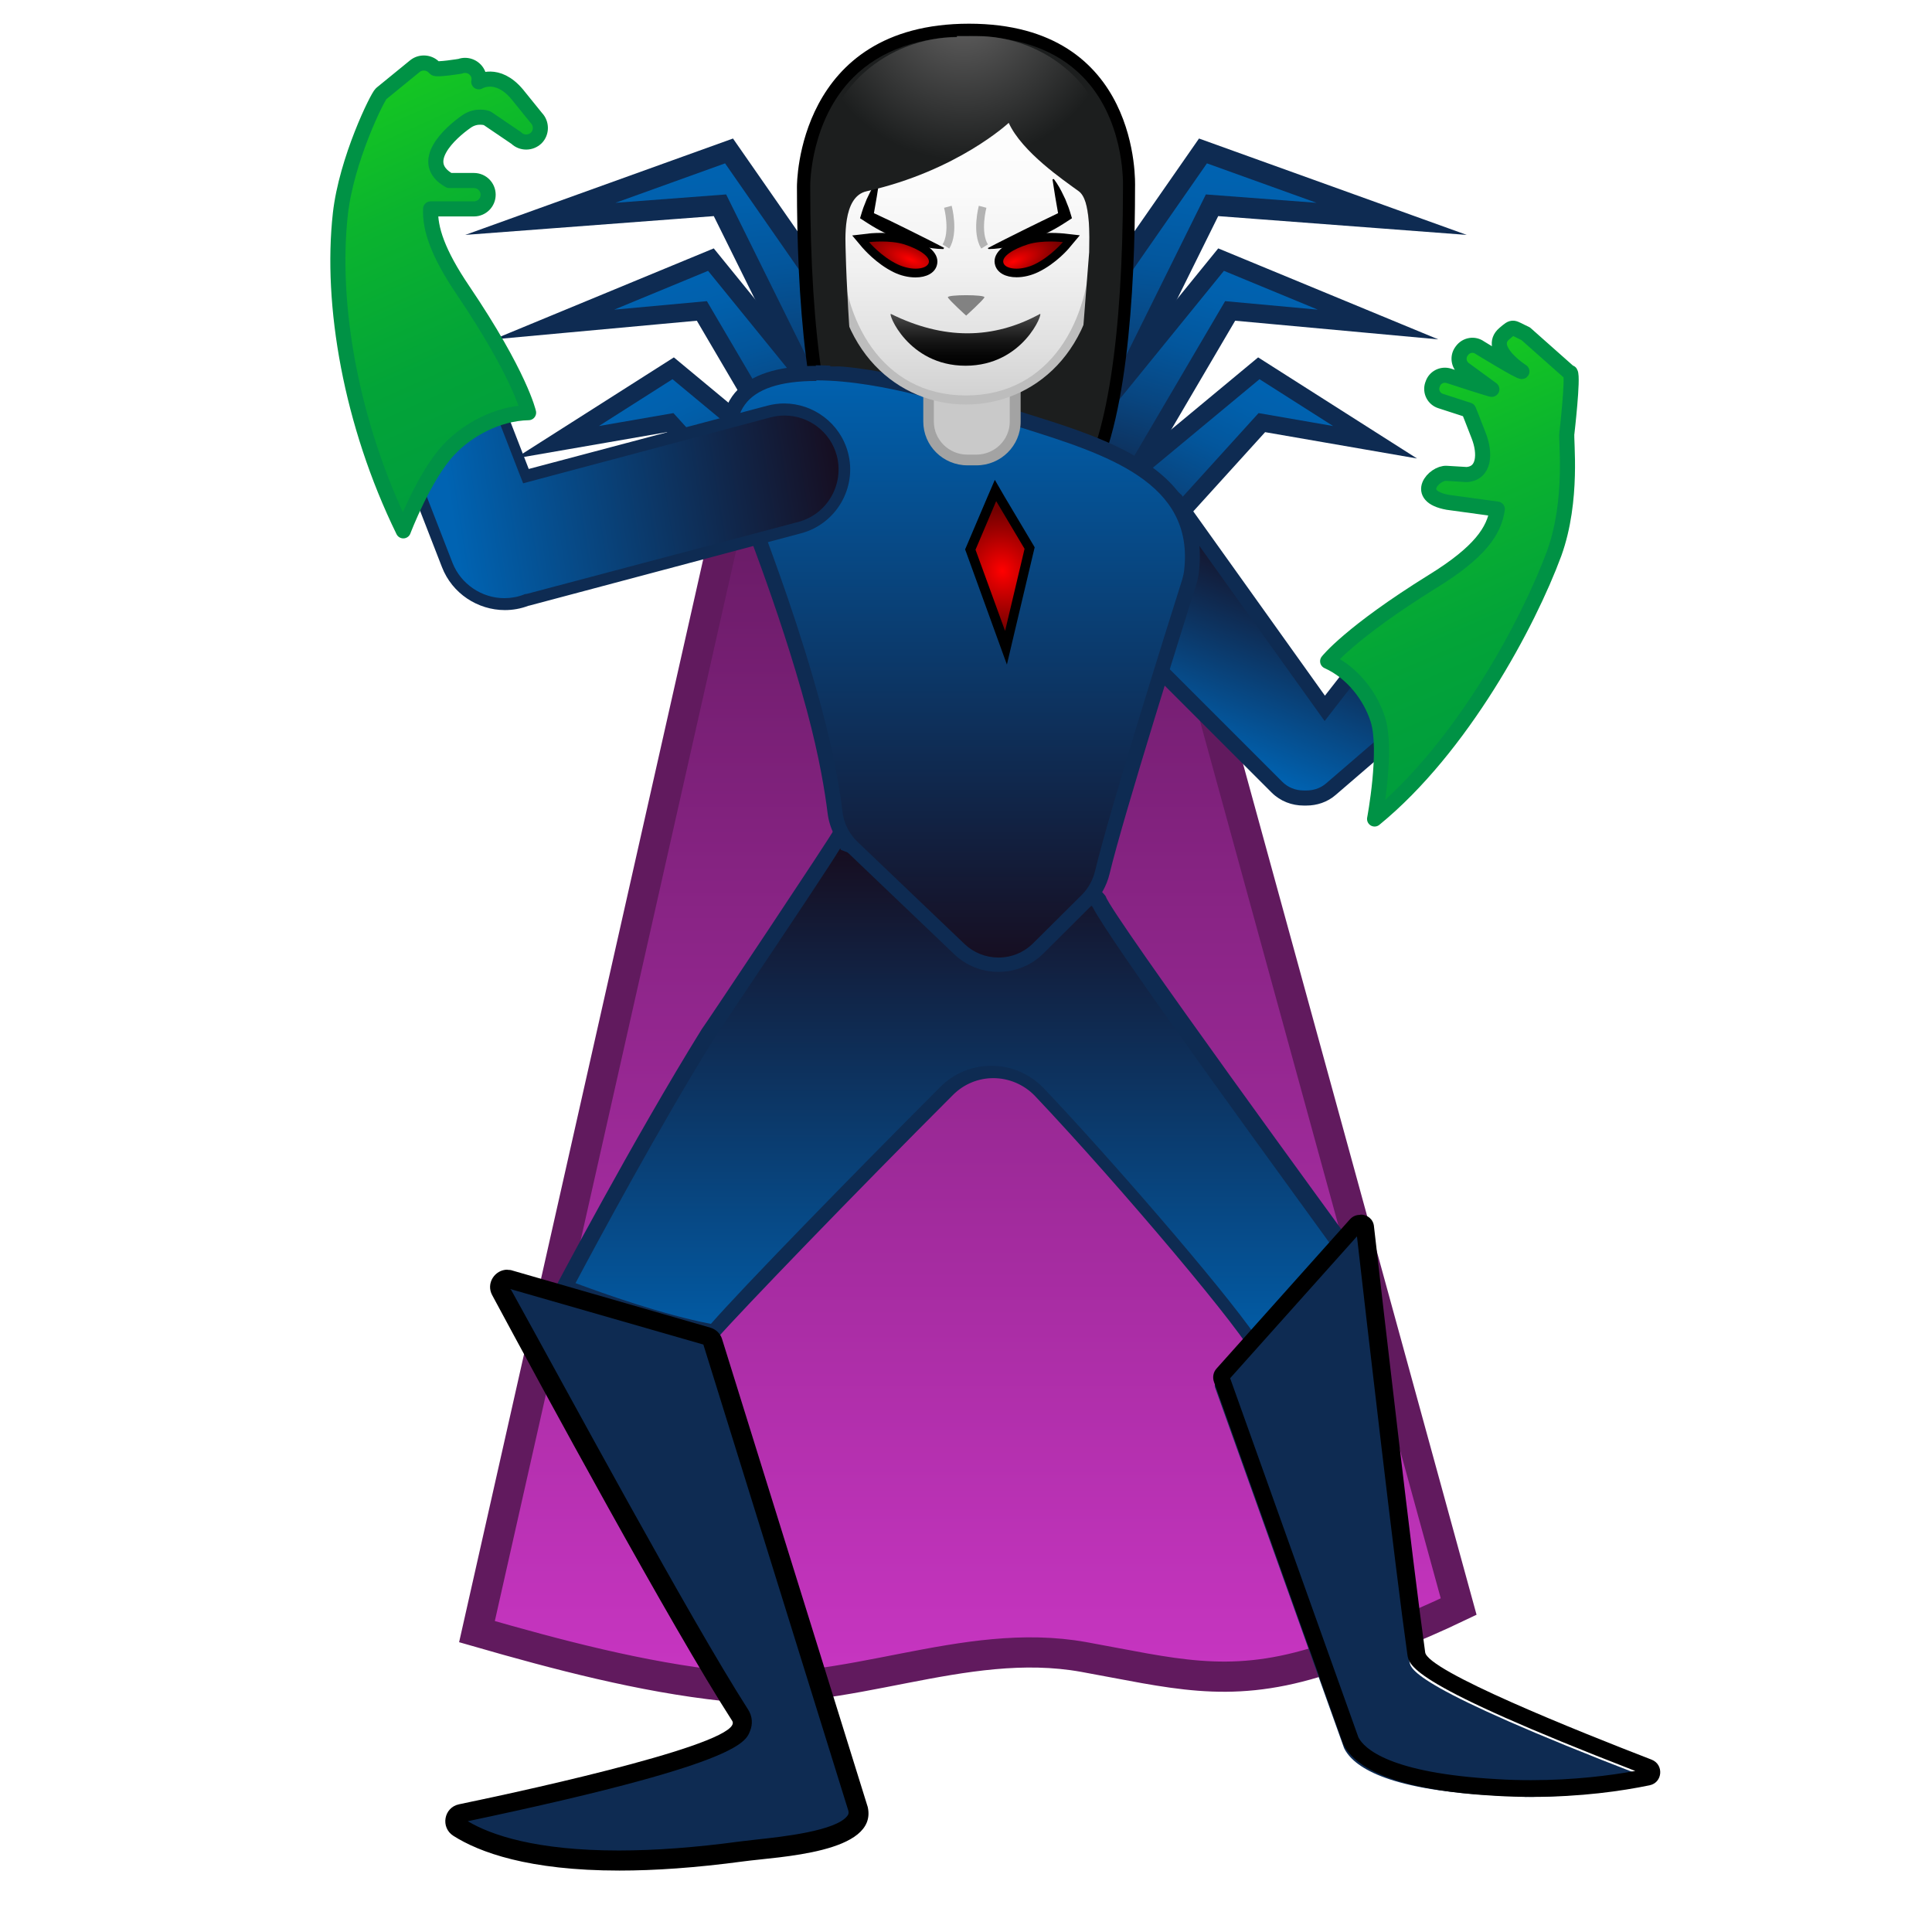
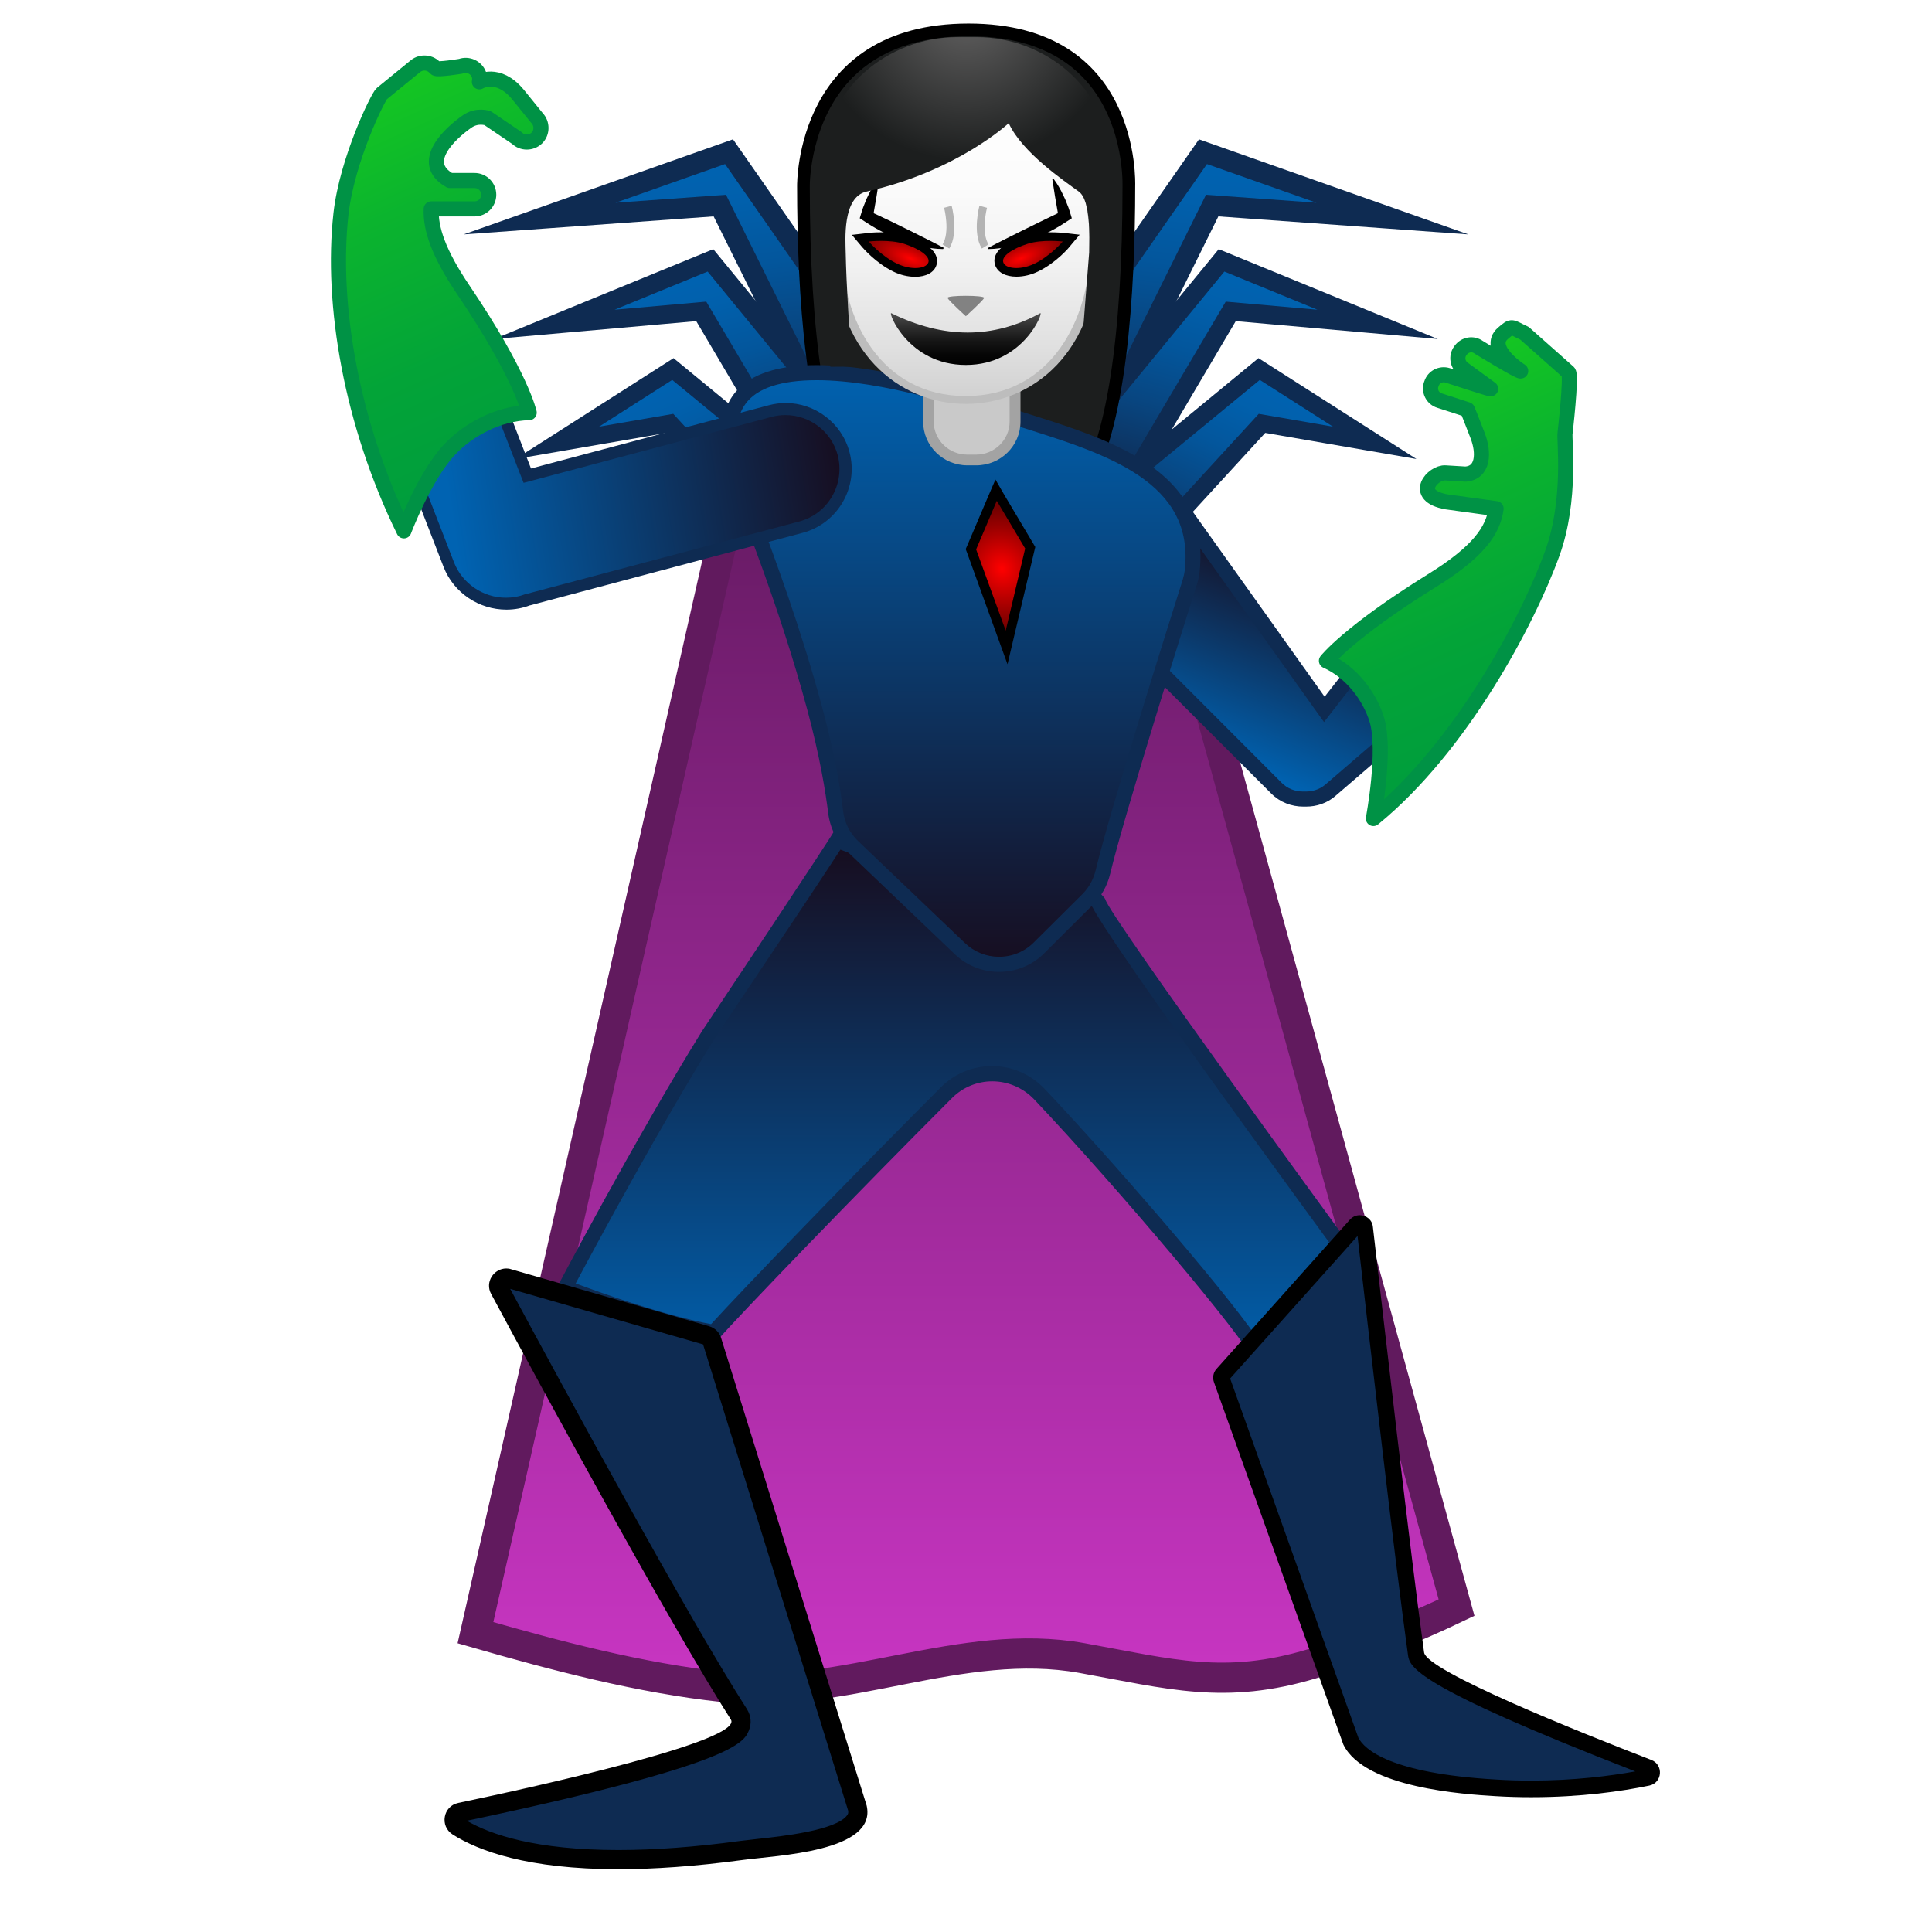
<svg xmlns="http://www.w3.org/2000/svg" xmlns:xlink="http://www.w3.org/1999/xlink" enable-background="new 0 0 128 128" viewBox="0 0 128 128">
-   <radialGradient id="a" cx="241" cy="-23.6" gradientTransform="matrix(.796 .0001 -.0001 .796 -128 19.1)" gradientUnits="userSpaceOnUse" r="12.9">
+   <radialGradient id="a" cx="240.81" cy="-23.6" gradientTransform="matrix(.796 .0001 -.0001 .796 -127.66 19.1)" gradientUnits="userSpaceOnUse" r="12.95">
    <stop offset=".004" stop-color="#656464" />
    <stop offset="1" stop-color="#1c1e1e" />
  </radialGradient>
-   <linearGradient id="b" gradientUnits="userSpaceOnUse" x1="64" x2="64" y1="34.3" y2="111">
+   <linearGradient id="b" gradientUnits="userSpaceOnUse" x1="64" x2="64" y1="34.33" y2="110.86">
    <stop offset="0" stop-color="#691b66" />
    <stop offset="1" stop-color="#c735c1" />
  </linearGradient>
  <linearGradient id="c">
    <stop offset=".003" stop-color="#0063b2" />
    <stop offset=".136" stop-color="#0160ac" />
    <stop offset=".311" stop-color="#03569c" />
    <stop offset=".508" stop-color="#084681" />
    <stop offset=".722" stop-color="#0e305b" />
    <stop offset=".948" stop-color="#15142b" />
    <stop offset="1" stop-color="#170d1f" />
  </linearGradient>
-   <linearGradient id="d" gradientTransform="matrix(1.07 -.128 .129 1.08 -16.3 -1.39)" gradientUnits="userSpaceOnUse" x1="58.6" x2="58.6" xlink:href="#c" y1="17.7" y2="39.9" />
-   <linearGradient id="e" gradientTransform="matrix(.992 -.279 .29 1.03 -24 6.94)" gradientUnits="userSpaceOnUse" x1="62.8" x2="62.8" xlink:href="#c" y1="27.3" y2="46.2" />
-   <linearGradient id="f" gradientTransform="matrix(.909 -.417 .417 .909 -28.4 25.5)" gradientUnits="userSpaceOnUse" x1="66.8" x2="66.8" xlink:href="#c" y1="29.6" y2="47.7" />
-   <linearGradient id="g" gradientTransform="matrix(-1.07 -.128 -.129 1.08 225 -1.39)" gradientUnits="userSpaceOnUse" x1="133" x2="133" xlink:href="#c" y1="26.6" y2="48.8" />
-   <linearGradient id="h" gradientTransform="matrix(-.992 -.279 -.29 1.03 233 6.94)" gradientUnits="userSpaceOnUse" x1="138" x2="138" xlink:href="#c" y1="47.7" y2="66.6" />
-   <linearGradient id="i" gradientTransform="matrix(-.909 -.417 -.417 .909 237 25.5)" gradientUnits="userSpaceOnUse" x1="140" x2="140" xlink:href="#c" y1="63.3" y2="81.4" />
+   <linearGradient id="d" gradientTransform="matrix(1.0651 -.1281 .1293 1.0755 -16.28 -1.39)" gradientUnits="userSpaceOnUse" x1="58.57" x2="58.57" xlink:href="#c" y1="17.7" y2="39.9" />
+   <linearGradient id="e" gradientTransform="matrix(.9919 -.2786 .2895 1.0307 -24.04 6.94)" gradientUnits="userSpaceOnUse" x1="62.77" x2="62.77" xlink:href="#c" y1="27.32" y2="46.18" />
+   <linearGradient id="f" gradientTransform="matrix(.909 -.4169 .4169 .909 -28.43 25.46)" gradientUnits="userSpaceOnUse" x1="66.79" x2="66.79" xlink:href="#c" y1="29.59" y2="47.66" />
+   <linearGradient id="g" gradientTransform="matrix(-1.0651 -.1281 -.1293 1.0755 225.13 -1.39)" gradientUnits="userSpaceOnUse" x1="133.39" x2="133.39" xlink:href="#c" y1="26.61" y2="48.81" />
+   <linearGradient id="h" gradientTransform="matrix(-.9919 -.2786 -.2895 1.0307 232.88 6.94)" gradientUnits="userSpaceOnUse" x1="138.32" x2="138.32" xlink:href="#c" y1="47.74" y2="66.6" />
+   <linearGradient id="i" gradientTransform="matrix(-.909 -.4169 -.4169 .909 237.28 25.46)" gradientUnits="userSpaceOnUse" x1="140.28" x2="140.28" xlink:href="#c" y1="63.3" y2="81.36" />
  <linearGradient id="j">
    <stop offset=".003" stop-color="#0063b2" />
    <stop offset="1" stop-color="#170d1f" />
  </linearGradient>
-   <linearGradient id="k" gradientUnits="userSpaceOnUse" x1="78.8" x2="84.3" xlink:href="#j" y1="49.6" y2="36.3" />
-   <linearGradient id="l" gradientUnits="userSpaceOnUse" x1="63.2" x2="63.2" y1="56" y2="91.6">
+   <linearGradient id="k" gradientUnits="userSpaceOnUse" x1="78.82" x2="84.27" xlink:href="#j" y1="49.59" y2="36.31" />
+   <linearGradient id="l" gradientUnits="userSpaceOnUse" x1="63.18" x2="63.18" y1="56.03" y2="91.61">
    <stop offset="0" stop-color="#170d1f" />
    <stop offset=".997" stop-color="#0063b2" />
  </linearGradient>
-   <linearGradient id="m" gradientUnits="userSpaceOnUse" x1="63.7" x2="63.7" xlink:href="#j" y1="24" y2="64.2" />
-   <linearGradient id="n" gradientUnits="userSpaceOnUse" x1="64" x2="64" y1="26.3" y2="4.96">
+   <linearGradient id="m" gradientUnits="userSpaceOnUse" x1="63.68" x2="63.68" xlink:href="#j" y1="23.98" y2="64.17" />
+   <linearGradient id="n" gradientUnits="userSpaceOnUse" x1="63.99" x2="63.99" y1="26.32" y2="4.96">
    <stop offset="0" stop-color="#d1d1d1" />
    <stop offset=".155" stop-color="#e0e0e0" />
    <stop offset=".408" stop-color="#f1f1f1" />
    <stop offset=".679" stop-color="#fcfcfc" />
    <stop offset="1" stop-color="#fff" />
  </linearGradient>
-   <linearGradient id="o" gradientUnits="userSpaceOnUse" x1="64" x2="64" y1="20.8" y2="24.2">
+   <linearGradient id="o" gradientUnits="userSpaceOnUse" x1="63.99" x2="63.99" y1="20.76" y2="24.19">
    <stop offset="0" stop-color="#4d4d4d" />
    <stop offset=".255" stop-color="#2f2f2f" />
-     <stop offset=".542" stop-color="#151515" />
+     <stop offset=".541" stop-color="#151515" />
    <stop offset=".799" stop-color="#060606" />
    <stop offset="1" />
  </linearGradient>
  <linearGradient id="p">
    <stop offset=".003" stop-color="#f00" />
    <stop offset=".072" stop-color="#f50000" />
    <stop offset=".712" stop-color="#980000" />
    <stop offset="1" stop-color="#730000" />
  </linearGradient>
-   <radialGradient id="q" cx="60.5" cy="17.1" gradientTransform="matrix(.926 .377 -.15 .368 6.87 -11.9)" gradientUnits="userSpaceOnUse" r="3.38" xlink:href="#p" />
-   <radialGradient id="r" cx="129" cy="17.4" gradientTransform="matrix(-.926 .377 .15 .368 184 -37.7)" gradientUnits="userSpaceOnUse" r="3.38" xlink:href="#p" />
-   <radialGradient id="s" cx="59.7" cy="34.3" gradientTransform="matrix(.965 -.0175 .0701 1.04 6.39 3.19)" gradientUnits="userSpaceOnUse" r="3.84" xlink:href="#p" />
-   <linearGradient id="t" gradientUnits="userSpaceOnUse" x1="29.5" x2="55.5" xlink:href="#j" y1="31.9" y2="27.8" />
+   <radialGradient id="q" cx="60.47" cy="17.09" gradientTransform="matrix(.9263 .3768 -.1497 .368 6.87 -11.94)" gradientUnits="userSpaceOnUse" r="3.38" xlink:href="#p" />
+   <radialGradient id="r" cx="128.53" cy="17.39" gradientTransform="matrix(-.9263 .3768 .1497 .368 184.11 -37.71)" gradientUnits="userSpaceOnUse" r="3.38" xlink:href="#p" />
+   <radialGradient id="s" cx="59.68" cy="34.33" gradientTransform="matrix(.9649 -.0175 .0701 1.0351 6.39 3.19)" gradientUnits="userSpaceOnUse" r="3.84" xlink:href="#p" />
+   <linearGradient id="t" gradientUnits="userSpaceOnUse" x1="29.49" x2="55.54" xlink:href="#j" y1="31.87" y2="27.85" />
  <linearGradient id="u">
    <stop offset="0" stop-color="#17cb1f" />
    <stop offset=".356" stop-color="#0bb42e" />
    <stop offset=".719" stop-color="#03a438" />
    <stop offset=".997" stop-color="#009e3c" />
  </linearGradient>
-   <linearGradient id="v" gradientUnits="userSpaceOnUse" x1="23.4" x2="35" xlink:href="#u" y1="4.27" y2="30" />
-   <linearGradient id="w" gradientUnits="userSpaceOnUse" x1="90.5" x2="101" xlink:href="#u" y1="24.1" y2="48.2" />
-   <path d="m48.8 31.8-17.2 76.3c5.32 1.53 10.9 3.01 16.4 3.6 8.01.87 15.8-3.36 23.8-1.92 5.83 1.05 9.46 2.13 15.3.37 3.26-.98 6.47-2.24 9.54-3.71l-20.5-74.7h-27.2z" fill="url(#b)" stroke="#611a5e" stroke-miterlimit="10" stroke-width="2" />
+   <linearGradient id="v" gradientUnits="userSpaceOnUse" x1="23.42" x2="35.03" xlink:href="#u" y1="4.27" y2="30.01" />
+   <linearGradient id="w" gradientUnits="userSpaceOnUse" x1="90.52" x2="101.4" xlink:href="#u" y1="24.08" y2="48.21" />
+   <path d="m48.75 31.83-17.25 76.34c5.32 1.53 10.92 3.01 16.42 3.6 8.01.87 15.75-3.36 23.76-1.92 5.83 1.05 9.46 2.13 15.28.37 3.26-.98 6.47-2.24 9.54-3.71l-20.5-74.68z" fill="url(#b)" stroke="#611a5e" stroke-miterlimit="10" stroke-width="2" />
  <g stroke="#0e2b52" stroke-miterlimit="10">
-     <path d="m35.8 14.5 12.5-4.5 16 23-6.7.6-9.9-20z" fill="url(#d)" stroke-width="1.37" />
-     <path d="m36.7 21.5 10.4-4.3 14.3 17.6-5.8 1.3-9.1-15.5z" fill="url(#e)" stroke-width="1.23" />
-     <path d="m36.9 29.3 7.7-4.9 15.9 13.2-5.4 2.2-10.7-11.8z" fill="url(#f)" stroke-width="1.17" />
-     <path d="m92.2 14.5-12.5-4.5-16 23 6.7.6 9.9-20z" fill="url(#g)" stroke-width="1.37" />
-     <path d="m91.3 21.5-10.4-4.3-14.3 17.6 5.8 1.3 9.1-15.5z" fill="url(#h)" stroke-width="1.23" />
-     <path d="m91.1 29.3-7.7-4.9-15.9 13.2 5.4 2.2 10.7-11.8z" fill="url(#i)" stroke-width="1.17" />
+     <path d="m35.75 14.48 12.55-4.43 16.01 22.96-6.75.54-9.87-19.93z" fill="url(#d)" stroke-width="1.37" />
+     <path d="m36.73 21.49 10.34-4.24 14.37 17.52-5.82 1.37-9.16-15.51z" fill="url(#e)" stroke-width="1.23" />
+     <path d="m36.92 29.34 7.66-4.89 15.93 13.11-5.37 2.21-10.75-11.72z" fill="url(#f)" stroke-width="1.17" />
+     <path d="m92.25 14.48-12.55-4.43-16.01 22.96 6.75.54 9.87-19.93z" fill="url(#g)" stroke-width="1.37" />
+     <path d="m91.27 21.49-10.34-4.24-14.37 17.52 5.82 1.37 9.16-15.51z" fill="url(#h)" stroke-width="1.23" />
+     <path d="m91.08 29.34-7.66-4.89-15.93 13.11 5.37 2.21 10.75-11.72z" fill="url(#i)" stroke-width="1.17" />
  </g>
-   <path d="m59.3 33.8s-1.9-.1-2.85-1.42c-2.06-2.86-3.19-10-3.19-20.1 0-.46.07-4.58 2.98-7.49 1.88-1.89 4.56-2.85 7.96-2.85 3.37 0 6.01.94 7.83 2.8 2.74 2.8 2.8 6.74 2.79 7.51 0 10.1-1.13 17.3-3.19 20.1-.93 1.29-2.74 1.41-2.86 1.42l-4.73-.01-4.74.02z" fill="#1c1e1e" />
-   <path d="m64.2 2.4c3.26 0 5.79.9 7.53 2.68 2.68 2.73 2.68 6.76 2.67 7.24 0 10-1.1 17.1-3.11 19.9-.83 1.15-2.53 1.25-2.51 1.25l-4.74-.01-4.7.01c-.02 0-1.72-.1-2.55-1.25-2.01-2.79-3.11-9.84-3.11-19.9 0-.18.02-4.35 2.85-7.19 1.81-1.81 4.39-2.72 7.67-2.72m0-.84c-11.4 0-11.4 10.6-11.4 10.8 0 6.86.52 16.5 3.27 20.4 1.09 1.51 3.19 1.59 3.19 1.59l4.74-.01 4.74.01s2.1-.08 3.19-1.59c2.74-3.81 3.27-13.5 3.27-20.4 0-.17.41-10.8-11-10.8z" />
-   <path d="m86.3 53c-.67 0-1.3-.25-1.76-.72l-14.1-14.1c-.97-.97-.97-2.56 0-3.54l1.95-1.94c.31-.31.99-.49 1.87-.49 1.44 0 3.04.47 3.64 1.07l9.84 13.8 3.19-4.09c.38-.32.96-.53 1.56-.53.73 0 1.42.32 1.9.87l.22.25c.43.5.64 1.15.59 1.82s-.35 1.27-.86 1.71l-6.19 5.33c-.45.38-1.01.59-1.63.59h-.18z" fill="url(#k)" />
-   <path d="m74.3 32.6c1.36 0 2.74.45 3.24.88l9.44 13.2.78 1.09.82-1.06 2.71-3.48c.35-.27.78-.42 1.23-.42.59 0 1.14.25 1.52.69l.22.25c.72.84.63 2.1-.21 2.82l-6.19 5.33c-.45.39-.96.47-1.31.47h-.18c-.54 0-1.04-.2-1.41-.57l-14.1-14.1c-.78-.78-.78-2.05 0-2.83l1.94-1.94c.17-.17.71-.34 1.52-.34m0-1c-.94 0-1.78.19-2.23.64l-1.94 1.94c-1.17 1.17-1.17 3.08 0 4.24l14.1 14.1c.58.58 1.35.86 2.12.86h.18c.69 0 1.39-.22 1.95-.71l6.19-5.33c1.25-1.08 1.39-2.98.32-4.23l-.22-.25c-.59-.69-1.43-1.04-2.28-1.04-.69 0-1.39.24-1.95.72l-2.78 3.56-9.5-13.3c-.73-.72-2.49-1.21-4-1.21z" fill="#0e2b52" />
-   <path d="m83.2 89.4c-1.68-2.64-9.48-11.8-14.3-16.9-.82-.86-1.93-1.34-3.12-1.34-1.14 0-2.22.45-3.02 1.25-6.19 6.2-13.5 13.8-15.4 15.9-3.62-.65-8.31-2.38-9.86-2.97 1.12-2.11 5.6-10.5 9.47-16.7.03-.05.45-.68 1.08-1.63 5.25-7.88 6.92-10.4 7.46-11.3.99.35 3.94 1.48 8.28 3.93.76.43 1.54.65 2.31.65 2.25 0 3.81-1.83 4.5-2.82.22.24.54.58 1 1.06.47.5 1.12 1.17 1.23 1.32.88 1.9 12.2 17.5 16.1 22.8-.7 1.08-3.34 4.98-5.71 6.75z" fill="url(#l)" />
-   <path d="m55.7 56.3c1.23.46 3.97 1.58 7.83 3.76.84.47 1.7.71 2.55.71 2.12 0 3.68-1.46 4.54-2.55.17.18.37.39.6.63.45.47 1.07 1.12 1.18 1.27-.01-.01-.1-.14-.14-.33.22 1.04 8.74 12.8 16 22.8-.84 1.26-2.99 4.33-5 6.02-2.36-3.43-10.1-12.3-14.1-16.5-.92-.96-2.15-1.5-3.48-1.5-1.28 0-2.48.5-3.38 1.4-6 6.01-13.1 13.3-15.2 15.7-3.19-.61-7.12-2.01-8.97-2.7 1.44-2.71 5.58-10.4 9.18-16.2.04-.07.45-.68 1.07-1.61 4.65-6.93 6.52-9.75 7.29-11m-.43-1.21c-.04.2-8.65 13.1-8.75 13.2-4.5 7.25-9.75 17.2-9.75 17.2s6.25 2.5 10.8 3.25c1.53-1.75 9.16-9.66 15.6-16.1.74-.74 1.7-1.11 2.67-1.11 1 0 2.01.4 2.76 1.18 5.55 5.86 14.2 16.1 14.5 17.3 2.97-1.89 6.5-7.5 6.5-7.5s-16-21.9-16.3-23c-.04-.18-2.69-2.8-2.73-3 0 0-1.69 3.18-4.44 3.18-.63 0-1.32-.17-2.06-.58-5.5-3.1-8.75-4.1-8.75-4.1z" fill="#0e2b52" />
-   <path d="m66.2 63.9c-.97 0-1.89-.37-2.59-1.04l-7.1-6.78c-.63-.6-1.03-1.4-1.13-2.26-.17-1.42-.55-3.75-1.38-6.86-1.4-5.21-3.1-9.75-4.22-12.8-.41-1.1-.73-1.96-.91-2.52-.75-2.32-.7-4.08.13-5.22.85-1.17 2.58-1.77 5.12-1.77 4.58 0 10.2 1.97 10.2 1.99 1.08.41 2.26.78 3.51 1.17 5.56 1.75 11.9 3.73 11.1 10-.02.21-.08.44-.15.69-.8 2.51-4.81 15.3-5.76 19.2-.17.7-.52 1.33-1.01 1.82-.83.82-2.06 2.05-3.21 3.2-.72.71-1.66 1.1-2.66 1.1z" fill="url(#m)" />
-   <path d="m54.1 25.2c4.49 0 10 1.94 10 1.95 1.1.42 2.29.79 3.55 1.18 5.64 1.77 11.5 3.61 10.8 9.48-.02.18-.07.38-.13.6-.8 2.52-4.82 15.3-5.77 19.3-.15.61-.45 1.15-.88 1.58-.83.82-2.07 2.05-3.22 3.2-.61.61-1.43.95-2.3.95-.84 0-1.64-.32-2.25-.9l-7.1-6.78c-.54-.52-.89-1.21-.98-1.96-.17-1.43-.55-3.79-1.4-6.93-1.41-5.23-3.11-9.79-4.23-12.8-.41-1.09-.73-1.95-.9-2.49-.7-2.16-.68-3.77.06-4.77.75-1.04 2.34-1.57 4.72-1.57m0-1c-4.21 0-7.67 1.6-5.73 7.64.66 2.06 3.2 8.1 5.12 15.2.83 3.1 1.2 5.41 1.37 6.79.12.98.57 1.88 1.28 2.56l7.1 6.78c.82.79 1.88 1.18 2.94 1.18 1.09 0 2.17-.41 3-1.24 1.15-1.15 2.39-2.38 3.21-3.2.57-.56.96-1.27 1.15-2.05.95-3.96 5-16.8 5.75-19.2.08-.25.14-.52.17-.78.95-8.14-8.9-9.42-15-11.7 0 0-5.67-2.02-10.4-2.02z" fill="#0e2b52" />
-   <path d="m64.1 30.5c-1.42 0-2.58-1.14-2.58-2.54v-3.19h5.74v3.19c0 1.4-1.16 2.54-2.58 2.54z" fill="#c9c9c9" />
-   <path d="m66.9 25.1v2.83c0 1.21-1 2.19-2.22 2.19h-.59c-1.22 0-2.22-.98-2.22-2.19v-2.83zm.71-.71h-6.44v3.54c0 1.6 1.31 2.9 2.93 2.9h.59c1.62 0 2.93-1.3 2.93-2.9v-3.54z" fill="#a3a3a3" />
-   <path d="m64 26.5c-4.09 0-8.5-3.17-8.5-10.1 0-5.58 3.25-11.6 8.5-11.6s8.5 6.02 8.5 11.6c-.01 6.96-4.41 10.1-8.5 10.1z" fill="url(#n)" />
-   <path d="m64 5.02c5.09 0 8.23 5.88 8.23 11.3 0 4.76-2.58 9.88-8.23 9.88s-8.23-5.12-8.23-9.88c-.01-5.45 3.14-11.3 8.23-11.3m0-.52c-4.55 0-8.76 4.86-8.76 11.9 0 6.96 4.34 10.4 8.76 10.4s8.76-3.44 8.76-10.4c-.01-7-4.22-11.9-8.76-11.9z" fill="#bdbdbd" />
-   <path d="m62.8 19.7c.08.19 1.21 1.21 1.21 1.21s1.13-1.02 1.21-1.21c.07-.19-2.5-.19-2.42 0z" fill="#828282" />
-   <path d="m68.9 20.8c-3.13 1.71-6.4 1.71-9.87 0-.24-.12 1.1 3.43 4.94 3.43s5.17-3.56 4.93-3.43z" fill="url(#o)" />
-   <path d="m62.5 16.5c-.24 0-.48-.02-.71-.05l-.34-.05-.33-.07c-.22-.04-.43-.11-.65-.17s-.42-.13-.63-.2c-.82-.31-1.61-.69-2.35-1.17l-.51-.33.13-.43c.06-.19.12-.37.2-.55l.11-.28.13-.27c.08-.18.18-.36.28-.54s.22-.35.35-.53l.09.02c-.06.38-.12.77-.18 1.15l-.2 1.15-.04-.08 1.17.55 1.18.58 1.18.59c.39.19.78.4 1.17.6z" />
-   <path d="m60.6 18c-.42 0-.89-.11-1.3-.31-1.13-.54-1.95-1.51-1.99-1.55l-.34-.41.52-.06s.36-.04.85-.04c.63 0 1.17.07 1.6.21s1.46.52 1.75 1.09c.08.17.1.34.05.5-.11.35-.54.57-1.14.57z" fill="url(#q)" />
-   <path d="m58.4 16c.46 0 1.03.04 1.51.19.97.31 1.75.81 1.62 1.23-.08.24-.42.38-.87.38-.35 0-.77-.09-1.18-.28-1.1-.52-1.9-1.48-1.9-1.48s.35-.04.82-.04m0-.57c-.5 0-.87.04-.89.05l-1.05.12.68.81c.04.04.9 1.06 2.08 1.63.45.22.96.34 1.43.34.73 0 1.26-.29 1.41-.77.24-.75-.48-1.46-1.98-1.95-.45-.16-1.02-.23-1.68-.23z" />
-   <path d="m65.5 16.5c.24 0 .48-.02.71-.05l.34-.05.33-.07c.22-.04.43-.11.65-.17s.42-.13.63-.2c.82-.31 1.61-.69 2.35-1.17l.51-.33-.13-.43c-.06-.19-.12-.37-.2-.55l-.11-.28-.13-.27c-.08-.18-.18-.36-.28-.54s-.22-.35-.35-.53l-.09.02c.06.38.12.77.18 1.15l.2 1.15.04-.08-1.18.57-1.18.58-1.18.59c-.39.19-.78.4-1.17.6z" />
-   <path d="m67.3 18c-.6 0-1.03-.21-1.14-.57-.05-.16-.03-.33.05-.5.29-.57 1.32-.96 1.75-1.09.43-.14.96-.21 1.6-.21.49 0 .85.04.85.04l.52.06-.34.4c-.04.04-.86 1.01-1.99 1.55-.41.2-.88.32-1.3.32z" fill="url(#r)" />
-   <path d="m69.6 16c.47 0 .82.04.82.04s-.81.96-1.89 1.48c-.41.19-.83.28-1.18.28-.45 0-.8-.14-.87-.38-.14-.42.64-.92 1.62-1.23.47-.15 1.04-.19 1.5-.19m0-.57c-.66 0-1.23.07-1.68.22-1.5.48-2.23 1.2-1.98 1.95.16.48.68.77 1.41.77.47 0 .97-.12 1.43-.34 1.19-.57 2.05-1.58 2.08-1.63l.68-.81-1.05-.12c-.02 0-.39-.04-.89-.04z" />
+   <path d="m59.27 33.84s-1.9-.1-2.85-1.42c-2.06-2.86-3.19-10-3.19-20.11 0-.46.07-4.58 2.98-7.49 1.88-1.89 4.56-2.85 7.96-2.85 3.37 0 6.01.94 7.83 2.8 2.74 2.8 2.8 6.74 2.79 7.51 0 10.14-1.13 17.28-3.19 20.13-.93 1.29-2.74 1.41-2.86 1.42l-4.73-.01z" fill="#1c1e1e" />
+   <path d="m64.17 2.4c3.26 0 5.79.9 7.53 2.68 2.68 2.73 2.68 6.76 2.67 7.24 0 10.02-1.1 17.08-3.11 19.86-.83 1.15-2.53 1.25-2.51 1.25l-4.74-.01-4.7.01c-.02 0-1.72-.1-2.55-1.25-2.01-2.79-3.11-9.84-3.11-19.87 0-.18.02-4.35 2.85-7.19 1.81-1.81 4.39-2.72 7.67-2.72m0-.84c-11.45 0-11.36 10.59-11.36 10.76 0 6.86.52 16.54 3.27 20.35 1.09 1.51 3.19 1.59 3.19 1.59l4.74-.01 4.74.01s2.1-.08 3.19-1.59c2.74-3.81 3.27-13.5 3.27-20.35 0-.17.41-10.76-11.04-10.76z" />
+   <path d="m86.34 52.95c-.67 0-1.3-.25-1.76-.72l-14.14-14.14c-.97-.97-.97-2.56 0-3.54l1.95-1.94c.31-.31.99-.49 1.87-.49 1.44 0 3.04.47 3.64 1.07l9.84 13.81 3.19-4.09c.38-.32.96-.53 1.56-.53.73 0 1.42.32 1.9.87l.22.25c.43.5.64 1.15.59 1.82s-.35 1.27-.86 1.71l-6.19 5.33c-.45.38-1.01.59-1.63.59z" fill="url(#k)" />
+   <path d="m74.26 32.62c1.36 0 2.74.45 3.24.88l9.44 13.25.78 1.09.82-1.06 2.71-3.48c.35-.27.78-.42 1.23-.42.59 0 1.14.25 1.52.69l.22.25c.72.84.63 2.1-.21 2.82l-6.19 5.33c-.45.39-.96.47-1.31.47h-.03-.03-.12c-.54 0-1.04-.2-1.41-.57l-14.12-14.14c-.78-.78-.78-2.05 0-2.83l1.94-1.94c.17-.17.71-.34 1.52-.34m0-1c-.94 0-1.78.19-2.23.64l-1.94 1.94c-1.17 1.17-1.17 3.08 0 4.24l14.14 14.14c.58.58 1.35.86 2.12.86h.17.01c.69 0 1.39-.22 1.95-.71l6.19-5.33c1.25-1.08 1.39-2.98.32-4.23l-.22-.25c-.59-.69-1.43-1.04-2.28-1.04-.69 0-1.39.24-1.95.72l-2.78 3.56-9.5-13.33c-.73-.72-2.49-1.21-4-1.21z" fill="#0e2b52" />
+   <path d="m83.17 89.36c-1.68-2.64-9.48-11.79-14.32-16.87-.82-.86-1.93-1.34-3.12-1.34-1.14 0-2.22.45-3.02 1.25-6.19 6.2-13.52 13.79-15.4 15.89-3.62-.65-8.31-2.38-9.86-2.97 1.12-2.11 5.6-10.49 9.47-16.72.03-.05.45-.68 1.08-1.63 5.25-7.88 6.92-10.42 7.46-11.28.99.35 3.94 1.48 8.28 3.93.76.43 1.54.65 2.31.65 2.25 0 3.81-1.83 4.5-2.82.22.24.54.58 1 1.06.47.5 1.12 1.17 1.23 1.32.88 1.9 12.22 17.48 16.1 22.78-.7 1.08-3.34 4.98-5.71 6.75z" fill="url(#l)" />
+   <path d="m55.68 56.29c1.23.46 3.97 1.58 7.83 3.76.84.47 1.7.71 2.55.71 2.12 0 3.68-1.46 4.54-2.55.17.18.37.39.6.63.45.47 1.07 1.12 1.18 1.27-.01-.01-.1-.14-.14-.33.22 1.04 8.74 12.85 16.03 22.82-.84 1.26-2.99 4.33-5 6.02-2.36-3.43-10.13-12.34-14.07-16.49-.92-.96-2.15-1.5-3.48-1.5-1.28 0-2.48.5-3.38 1.4-6 6.01-13.08 13.34-15.23 15.7-3.19-.61-7.12-2.01-8.97-2.7 1.44-2.71 5.58-10.38 9.18-16.18.04-.07.45-.68 1.07-1.61 4.65-6.93 6.52-9.75 7.29-10.95m-.43-1.21c-.04.2-8.65 13.1-8.75 13.25-4.5 7.25-9.75 17.25-9.75 17.25s6.25 2.5 10.75 3.25c1.53-1.75 9.16-9.66 15.57-16.08.74-.74 1.7-1.11 2.67-1.11 1 0 2.01.4 2.76 1.18 5.55 5.86 14.17 16.09 14.5 17.26 2.97-1.89 6.5-7.5 6.5-7.5s-16.04-21.93-16.27-23c-.04-.18-2.69-2.8-2.73-3 0 0-1.69 3.18-4.44 3.18-.63 0-1.32-.17-2.06-.58-5.5-3.1-8.75-4.1-8.75-4.1z" fill="#0e2b52" />
+   <path d="m66.19 63.89c-.97 0-1.89-.37-2.59-1.04l-7.1-6.78c-.63-.6-1.03-1.4-1.13-2.26-.17-1.42-.55-3.75-1.38-6.86-1.4-5.21-3.1-9.75-4.22-12.76-.41-1.1-.73-1.96-.91-2.52-.75-2.32-.7-4.08.13-5.22.85-1.17 2.58-1.77 5.12-1.77 4.58 0 10.17 1.97 10.23 1.99 1.08.41 2.26.78 3.51 1.17 5.56 1.75 11.87 3.73 11.13 10.02-.02.21-.08.44-.15.69-.8 2.51-4.81 15.26-5.76 19.22-.17.7-.52 1.33-1.01 1.82-.83.82-2.06 2.05-3.21 3.2-.72.71-1.66 1.1-2.66 1.1z" fill="url(#m)" />
+   <path d="m54.11 25.19c4.49 0 10.01 1.94 10.04 1.95 1.1.42 2.29.79 3.55 1.18 5.64 1.77 11.48 3.61 10.79 9.48-.02.18-.07.38-.13.6-.8 2.52-4.82 15.28-5.77 19.26-.15.61-.45 1.15-.88 1.58-.83.82-2.07 2.05-3.22 3.2-.61.61-1.43.95-2.3.95-.84 0-1.64-.32-2.25-.9l-7.1-6.78c-.54-.52-.89-1.21-.98-1.96-.17-1.43-.55-3.79-1.4-6.93-1.41-5.23-3.11-9.79-4.23-12.8-.41-1.09-.73-1.95-.9-2.49-.7-2.16-.68-3.77.06-4.77.75-1.04 2.34-1.57 4.72-1.57m0-1c-4.21 0-7.67 1.6-5.73 7.64.66 2.06 3.2 8.1 5.12 15.25.83 3.1 1.2 5.41 1.37 6.79.12.98.57 1.88 1.28 2.56l7.1 6.78c.82.79 1.88 1.18 2.94 1.18 1.09 0 2.17-.41 3-1.24 1.15-1.15 2.39-2.38 3.21-3.2.57-.56.96-1.27 1.15-2.05.95-3.96 5-16.83 5.75-19.19.08-.25.14-.52.17-.78.95-8.14-8.9-9.42-14.97-11.72 0 0-5.67-2.02-10.39-2.02z" fill="#0e2b52" />
+   <path d="m64.08 30.48c-1.42 0-2.58-1.14-2.58-2.54v-3.19h5.74v3.19c0 1.4-1.16 2.54-2.58 2.54z" fill="#c9c9c9" />
+   <path d="m66.89 25.1v2.83c0 1.21-1 2.19-2.22 2.19h-.59c-1.22 0-2.22-.98-2.22-2.19v-2.83zm.71-.71h-6.44v3.54c0 1.6 1.31 2.9 2.93 2.9h.59c1.62 0 2.93-1.3 2.93-2.9v-3.54z" fill="#a3a3a3" />
+   <path d="m63.99 26.5c-4.09 0-8.5-3.17-8.5-10.14 0-5.58 3.25-11.6 8.5-11.6s8.5 6.02 8.5 11.6c-.01 6.96-4.41 10.14-8.5 10.14z" fill="url(#n)" />
+   <path d="m63.99 5.02c5.09 0 8.23 5.88 8.23 11.34 0 4.76-2.58 9.88-8.23 9.88s-8.23-5.12-8.23-9.88c-.01-5.45 3.14-11.34 8.23-11.34m0-.52c-4.55 0-8.76 4.86-8.76 11.86 0 6.96 4.34 10.4 8.76 10.4s8.76-3.44 8.76-10.4c-.01-7-4.22-11.86-8.76-11.86z" fill="#bdbdbd" />
+   <path d="m62.78 19.74c.08.19 1.21 1.21 1.21 1.21s1.13-1.02 1.21-1.21c.07-.19-2.5-.19-2.42 0z" fill="#828282" />
+   <path d="m68.92 20.75c-3.13 1.71-6.4 1.71-9.87 0-.24-.12 1.1 3.43 4.94 3.43s5.17-3.56 4.93-3.43z" fill="url(#o)" />
+   <path d="m62.48 16.5c-.24 0-.48-.02-.71-.05l-.34-.05-.33-.07c-.22-.04-.43-.11-.65-.17s-.42-.13-.63-.2c-.82-.31-1.61-.69-2.35-1.17l-.51-.33.13-.43c.06-.19.12-.37.2-.55l.11-.28.13-.27c.08-.18.18-.36.28-.54s.22-.35.35-.53l.09.02c-.06.38-.12.77-.18 1.15l-.2 1.15-.04-.08 1.17.55 1.18.58 1.18.59c.39.19.78.4 1.17.6z" />
+   <path d="m60.63 18.05c-.42 0-.89-.11-1.3-.31-1.13-.54-1.95-1.51-1.99-1.55l-.34-.41.52-.06s.36-.04.85-.04c.63 0 1.17.07 1.6.21s1.46.52 1.75 1.09c.08.17.1.34.05.5-.11.35-.54.57-1.14.57z" fill="url(#q)" />
+   <path d="m58.38 15.96c.46 0 1.03.04 1.51.19.97.31 1.75.81 1.62 1.23-.08.24-.42.38-.87.38-.35 0-.77-.09-1.18-.28-1.1-.52-1.9-1.48-1.9-1.48s.35-.04.82-.04m0-.57c-.5 0-.87.04-.89.05l-1.05.12.68.81c.04.04.9 1.06 2.08 1.63.45.22.96.34 1.43.34.73 0 1.26-.29 1.41-.77.24-.75-.48-1.46-1.98-1.95-.45-.16-1.02-.23-1.68-.23z" />
+   <path d="m65.49 16.5c.24 0 .48-.02.71-.05l.34-.05.33-.07c.22-.04.43-.11.65-.17s.42-.13.63-.2c.82-.31 1.61-.69 2.35-1.17l.51-.33-.13-.43c-.06-.19-.12-.37-.2-.55l-.11-.28-.13-.27c-.08-.18-.18-.36-.28-.54s-.22-.35-.35-.53l-.09.02c.06.38.12.77.18 1.15l.2 1.15.04-.08-1.18.57-1.18.58-1.18.59c-.39.19-.78.4-1.17.6z" />
+   <path d="m67.34 18.05c-.6 0-1.03-.21-1.14-.57-.05-.16-.03-.33.05-.5.29-.57 1.32-.96 1.75-1.09.43-.14.96-.21 1.6-.21.49 0 .85.04.85.04l.52.06-.34.4c-.04.04-.86 1.01-1.99 1.55-.41.2-.88.32-1.3.32z" fill="url(#r)" />
+   <path d="m69.59 15.96c.47 0 .82.04.82.04s-.81.96-1.89 1.48c-.41.19-.83.28-1.18.28-.45 0-.8-.14-.87-.38-.14-.42.64-.92 1.62-1.23.47-.15 1.04-.19 1.5-.19m0-.57c-.66 0-1.23.07-1.68.22-1.5.48-2.23 1.2-1.98 1.95.16.48.68.77 1.41.77.47 0 .97-.12 1.43-.34 1.19-.57 2.05-1.58 2.08-1.63l.68-.81-1.05-.12c-.02 0-.39-.04-.89-.04z" />
  <path d="m62.8 13.7s.45 1.69-.13 2.63" fill="none" stroke="#b3b3b3" stroke-miterlimit="10" stroke-width=".52" />
-   <path d="m65.1 13.7s-.45 1.69.13 2.63" fill="none" stroke="#b3b3b3" stroke-miterlimit="10" stroke-width=".52" />
-   <path d="m64.3 36.4 1.7-3.9 2.3 3.8-1.6 6.6z" fill="url(#s)" />
-   <path d="m66 33.2 1.88 3.16-1.29 5.44-1.96-5.38zm-.09-1.41-.5 1.16-1.37 3.22-.1.23.09.24 1.95 5.38.73 2.01.49-2.08 1.29-5.44.06-.25-.13-.22-1.88-3.16z" />
-   <path d="m33.6 40c-1.67 0-3.2-1.04-3.8-2.59l-4.12-10.6c-.4-1.03.11-2.2 1.15-2.6l2.74-1.06c.23-.09.47-.14.72-.14.83 0 1.58.52 1.88 1.28l2.82 7.26 16.1-4.28c.33-.09.67-.13 1.02-.13 1.81 0 3.39 1.22 3.85 2.96.56 2.12-.7 4.3-2.82 4.87l-18 4.79c-.56.18-1.04.27-1.53.27z" fill="url(#t)" />
-   <path d="m30.2 23.4c.67 0 1.28.41 1.51 1.03l2.69 6.93.26.66 16.4-4.37c.3-.08.61-.12.91-.12 1.63 0 3.06 1.1 3.47 2.66.24.92.11 1.89-.37 2.72s-1.25 1.42-2.18 1.67l-18 4.77h-.04l-.1.02-.04.02c-.41.16-.85.24-1.29.24-1.51 0-2.89-.94-3.44-2.34l-4.12-10.6c-.32-.83.09-1.77.92-2.09l2.74-1.06c.22-.08.41-.11.61-.11m0-.79c-.29 0-.58.05-.86.16l-2.74 1.06c-1.23.48-1.85 1.88-1.37 3.11l4.12 10.6c.68 1.76 2.38 2.85 4.17 2.85.52 0 1.05-.09 1.57-.29.02 0 .04 0 .06-.01l18-4.79c2.33-.62 3.72-3.03 3.1-5.35-.52-1.95-2.3-3.25-4.23-3.25-.37 0-.74.05-1.12.15l-15.8 4.19-2.69-6.93c-.38-.95-1.29-1.53-2.26-1.53z" fill="#0e2b52" />
-   <path d="m41 123c-5.94 0-9.07-1.2-10.6-2.2-.28-.18-.25-.45-.24-.53.02-.1.09-.34.4-.4 17.7-3.73 18.3-5.13 18.5-5.66.12-.28.09-.58-.07-.84-3.9-6.06-12.4-21.7-15.9-28.1-.12-.22-.05-.41.01-.5.07-.12.23-.25.43-.25.05 0 .1.01.15.02l13.1 3.78c.17.05.29.17.35.34l9.65 31c.06.29.01.56-.17.81-.9 1.26-4.5 1.63-6.43 1.84-.42.04-.8.08-1.1.12-2.96.4-5.7.61-8.14.61.01 0 .01 0 0 0z" fill="#0e2b52" />
-   <path d="m33.8 85.4 12.8 3.68 9.61 30.9c.03.17-.01.24-.06.31-.73 1.02-4.41 1.41-5.99 1.58-.43.05-.81.09-1.12.13-2.94.4-5.65.6-8.05.6-5.47 0-8.46-1.02-10-1.94 17.8-3.75 18.4-5.19 18.7-5.97.2-.48.15-.99-.12-1.42-3.84-5.98-12.1-21.3-15.7-27.8m-.26-1.35c-.82 0-1.43.9-1 1.69 3.27 6.08 11.9 22 15.9 28.2.89 1.39-12.7 4.41-18.1 5.53-1.01.21-1.24 1.54-.37 2.09 1.7 1.08 4.96 2.3 11 2.3 2.31 0 5.03-.18 8.23-.61 2.28-.31 8.91-.54 8.22-3.6l-9.65-31c-.11-.37-.41-.65-.78-.76l-13.1-3.78c-.11-.04-.22-.05-.32-.05z" />
-   <path d="m101 119c-.75 0-1.53-.02-2.33-.07-6.89-.39-9.03-1.91-9.62-3.11l-8.55-23.9c-.04-.12-.02-.25.07-.34l8.83-9.88c.07-.08.15-.12.25-.12.15 0 .32.09.34.3.75 6.56 2.59 22.4 3.39 28.2.07.51.24 1.71 15.4 7.56.21.08.22.27.22.35-.01.08-.04.25-.26.3-1.69.34-4.39.76-7.73.76z" fill="#0e2b52" />
-   <path d="m89.9 81.9c.64 5.6 2.52 21.9 3.34 27.7.11.79.28 1.99 15.1 7.73-1.66.3-4.04.61-6.9.61-.76 0-1.54-.02-2.3-.07-7.08-.4-8.75-2.02-9.14-2.76l-8.5-23.8 8.44-9.44m.15-1.38c-.24 0-.47.09-.66.3l-8.83 9.88c-.22.24-.28.58-.17.89l8.57 24c1.41 2.89 8.08 3.3 10.1 3.42.82.05 1.61.07 2.36.07 3.3 0 5.99-.39 7.83-.77.87-.18.96-1.38.13-1.7-4.86-1.88-14.9-5.89-15-7.12-.83-5.94-2.74-22.5-3.39-28.2-.04-.49-.45-.79-.87-.79z" />
-   <path d="m34.2 9.14c.36.36.96.36 1.33 0 .36-.36.36-.96 0-1.33l-1.27-1.57c-1.32-1.57-2.54-.82-2.54-.82.03-.16.03-.32-.03-.48-.18-.48-.72-.73-1.2-.55 0 0-1.58.26-1.68.13-.32-.4-.92-.46-1.32-.14l-2.23 1.82c-.25.2-2.31 4.39-2.71 7.97-.67 6 .7 13.9 4.17 21 0 0 1.39-3.67 3.04-5.4 1.18-1.26 3.18-2.39 5.26-2.43 0 0-.53-2.46-4.36-8.13-1.65-2.44-2.19-4.07-2.13-5.37h2.87c.52 0 .94-.42.94-.94s-.42-.94-.94-.94h-1.63c-2.12-1.19.04-3.15 1.15-3.92.67-.46 1.35-.21 1.35-.21z" fill="url(#v)" stroke="#009245" stroke-linecap="round" stroke-linejoin="round" stroke-miterlimit="10" />
-   <path d="m104 24.7-2.92-2.59c-.92-.42-.78-.55-1.42 0-1.17 1 1.17 2.5 1.17 2.5-.07.09-2.78-1.57-2.78-1.57-.38-.28-.91-.19-1.19.19l-.03.04c-.28.38-.19.91.19 1.19l1.82 1.33c.11.08-2.85-.89-2.85-.89-.45-.14-.93.1-1.07.55l-.02.05c-.15.45.1.93.55 1.07l1.85.6c0 .01 0 .01.01.02 0 0 .33.82.67 1.71.43 1.12.39 2.46-.81 2.54l-1.33-.08c-.81-.06-2.25 1.5.08 1.92l3.28.45c-.2 1.44-1.16 2.86-4.27 4.78-5.51 3.42-6.97 5.3-6.97 5.3 1.7.76 2.87 2.4 3.33 3.87.64 2.03-.22 6.58-.22 6.58 5.79-4.73 10.2-13 11.9-17.6 1.28-3.55.76-7.55.84-7.96 0 0 .43-3.71.23-4.01z" fill="url(#w)" stroke="#009245" stroke-linecap="round" stroke-linejoin="round" stroke-miterlimit="10" />
-   <path d="m63.4 2.46c-4.55 0-8.79 3.47-8.79 8.02l.4 13.8 1.43-.01c-.17-2.38-.36-5.43-.41-7.55-.01-.78-.25-3.69 1.39-4.05 6.01-1.35 9.41-4.53 9.41-4.53.88 1.93 3.65 3.81 4.64 4.53.81.59.7 3.01.69 4.04l-.59 7.51 1.49-.01.4-13.8c0-4.55-4.19-8.02-8.74-8.02h-1.32z" fill="url(#a)" />
+   <path d="m65.14 13.7s-.45 1.69.13 2.63" fill="none" stroke="#b3b3b3" stroke-miterlimit="10" stroke-width=".52" />
+   <path d="m64.33 36.39 1.67-3.92 2.26 3.82-1.57 6.6z" fill="url(#s)" />
+   <path d="m66.04 33.18 1.88 3.16-1.29 5.44-1.96-5.38zm-.09-1.41-.5 1.16-1.37 3.22-.1.23.09.24 1.95 5.38.73 2.01.49-2.08 1.29-5.44.06-.25-.13-.22-1.88-3.16z" />
+   <path d="m33.55 40c-1.67 0-3.2-1.04-3.8-2.59l-4.12-10.63c-.4-1.03.11-2.2 1.15-2.6l2.74-1.06c.23-.09.47-.14.72-.14.83 0 1.58.52 1.88 1.28l2.82 7.26 16.09-4.28c.33-.09.67-.13 1.02-.13 1.81 0 3.39 1.22 3.85 2.96.56 2.12-.7 4.3-2.82 4.87l-18 4.79c-.56.18-1.04.27-1.53.27z" fill="url(#t)" />
+   <path d="m30.23 23.37c.67 0 1.28.41 1.51 1.03l2.69 6.93.26.66.68-.18 15.75-4.19c.3-.08.61-.12.91-.12 1.63 0 3.06 1.1 3.47 2.66.24.92.11 1.89-.37 2.72s-1.25 1.42-2.18 1.67l-17.96 4.77h-.04l-.1.02-.04.02c-.41.16-.85.24-1.29.24-1.51 0-2.89-.94-3.44-2.34l-4.12-10.63c-.32-.83.09-1.77.92-2.09l2.74-1.06c.22-.08.41-.11.61-.11m0-.79c-.29 0-.58.05-.86.16l-2.74 1.06c-1.23.48-1.85 1.88-1.37 3.11l4.12 10.63c.68 1.76 2.38 2.85 4.17 2.85.52 0 1.05-.09 1.57-.29.02 0 .04 0 .06-.01l18-4.79c2.33-.62 3.72-3.03 3.1-5.35-.52-1.95-2.3-3.25-4.23-3.25-.37 0-.74.05-1.12.15l-15.75 4.19-2.69-6.93c-.38-.95-1.29-1.53-2.26-1.53z" fill="#0e2b52" />
+   <path d="m40.97 123.2c-5.94 0-9.07-1.2-10.64-2.2-.28-.18-.25-.45-.24-.53.02-.1.09-.34.4-.4 17.72-3.73 18.31-5.13 18.53-5.66.12-.28.09-.58-.07-.84-3.9-6.06-12.39-21.7-15.86-28.14-.12-.22-.05-.41.01-.5.07-.12.23-.25.43-.25.05 0 .1.01.15.02l13.13 3.78c.17.05.29.17.35.34l9.65 31c.06.29.01.56-.17.81-.9 1.26-4.5 1.63-6.43 1.84-.42.04-.8.08-1.1.12-2.96.4-5.7.61-8.14.61.01 0 .01 0 0 0z" fill="#0e2b52" />
+   <path d="m33.8 85.39 12.78 3.68 9.61 30.88c.03.17-.01.24-.06.31-.73 1.02-4.41 1.41-5.99 1.58-.43.05-.81.09-1.12.13-2.94.4-5.65.6-8.05.6-5.47 0-8.46-1.02-10.04-1.94 17.75-3.75 18.35-5.19 18.68-5.97.2-.48.15-.99-.12-1.42-3.84-5.98-12.14-21.26-15.69-27.85m-.26-1.35c-.82 0-1.43.9-1 1.69 3.27 6.08 11.94 22.05 15.88 28.19.89 1.39-12.71 4.41-18.06 5.53-1.01.21-1.24 1.54-.37 2.09 1.7 1.08 4.96 2.3 10.98 2.3 2.31 0 5.03-.18 8.23-.61 2.28-.31 8.91-.54 8.22-3.6l-9.65-31c-.11-.37-.41-.65-.78-.76l-13.13-3.78c-.11-.04-.22-.05-.32-.05z" />
+   <path d="m101.45 118.52c-.75 0-1.53-.02-2.33-.07-6.89-.39-9.03-1.91-9.62-3.11l-8.55-23.94c-.04-.12-.02-.25.07-.34l8.83-9.88c.07-.08.15-.12.25-.12.15 0 .32.09.34.3.75 6.56 2.59 22.44 3.39 28.19.07.51.24 1.71 15.39 7.56.21.08.22.27.22.35-.01.08-.04.25-.26.3-1.69.34-4.39.76-7.73.76z" fill="#0e2b52" />
+   <path d="m89.94 81.89c.64 5.6 2.52 21.89 3.34 27.74.11.79.28 1.99 15.06 7.73-1.66.3-4.04.61-6.9.61-.76 0-1.54-.02-2.3-.07-7.08-.4-8.75-2.02-9.14-2.76l-8.5-23.81zm.15-1.38c-.24 0-.47.09-.66.3l-8.83 9.88c-.22.24-.28.58-.17.89l8.57 24c1.41 2.89 8.08 3.3 10.08 3.42.82.05 1.61.07 2.36.07 3.3 0 5.99-.39 7.83-.77.87-.18.96-1.38.13-1.7-4.86-1.88-14.87-5.89-15.05-7.12-.83-5.94-2.74-22.48-3.39-28.18-.04-.49-.45-.79-.87-.79z" />
+   <path d="m34.24 9.14c.36.36.96.36 1.33 0 .36-.36.36-.96 0-1.33l-1.27-1.57c-1.32-1.57-2.54-.82-2.54-.82.03-.16.03-.32-.03-.48-.18-.48-.72-.73-1.2-.55 0 0-1.58.26-1.68.13-.32-.4-.92-.46-1.32-.14l-2.23 1.82c-.25.2-2.31 4.39-2.71 7.97-.67 6 .7 13.92 4.17 21 0 0 1.39-3.67 3.04-5.4 1.18-1.26 3.18-2.39 5.26-2.43 0 0-.53-2.46-4.36-8.13-1.65-2.44-2.19-4.07-2.13-5.37h2.87c.52 0 .94-.42.94-.94s-.42-.94-.94-.94h-1.63c-2.12-1.19.04-3.15 1.15-3.92.67-.46 1.35-.21 1.35-.21z" fill="url(#v)" stroke="#009245" stroke-linecap="round" stroke-linejoin="round" stroke-miterlimit="10" />
+   <path d="m103.92 24.67-2.92-2.59c-.92-.42-.78-.55-1.42 0-1.17 1 1.17 2.5 1.17 2.5-.07.09-2.78-1.57-2.78-1.57-.38-.28-.91-.19-1.19.19l-.03.04c-.28.38-.19.91.19 1.19l1.82 1.33c.11.08-2.85-.89-2.85-.89-.45-.14-.93.1-1.07.55l-.02.05c-.15.45.1.93.55 1.07l1.85.6c0 .01 0 .01.01.02 0 0 .33.82.67 1.71.43 1.12.39 2.46-.81 2.54l-1.33-.08c-.81-.06-2.25 1.5.08 1.92l3.28.45c-.2 1.44-1.16 2.86-4.27 4.78-5.51 3.42-6.97 5.3-6.97 5.3 1.7.76 2.87 2.4 3.33 3.87.64 2.03-.22 6.58-.22 6.58 5.79-4.73 10.22-13.04 11.86-17.59 1.28-3.55.76-7.55.84-7.96 0 0 .43-3.71.23-4.01z" fill="url(#w)" stroke="#009245" stroke-linecap="round" stroke-linejoin="round" stroke-miterlimit="10" />
+   <path d="m63.4 2.46c-4.55 0-8.79 3.47-8.79 8.02l.4 13.82 1.43-.01c-.17-2.38-.37-5.43-.41-7.55-.01-.78-.25-3.69 1.39-4.05 6.01-1.35 9.41-4.53 9.41-4.53.88 1.93 3.65 3.81 4.64 4.53.81.59.7 3.01.69 4.04l-.59 7.51 1.49-.01.4-13.75c0-4.55-4.19-8.02-8.74-8.02z" fill="url(#a)" />
</svg>
